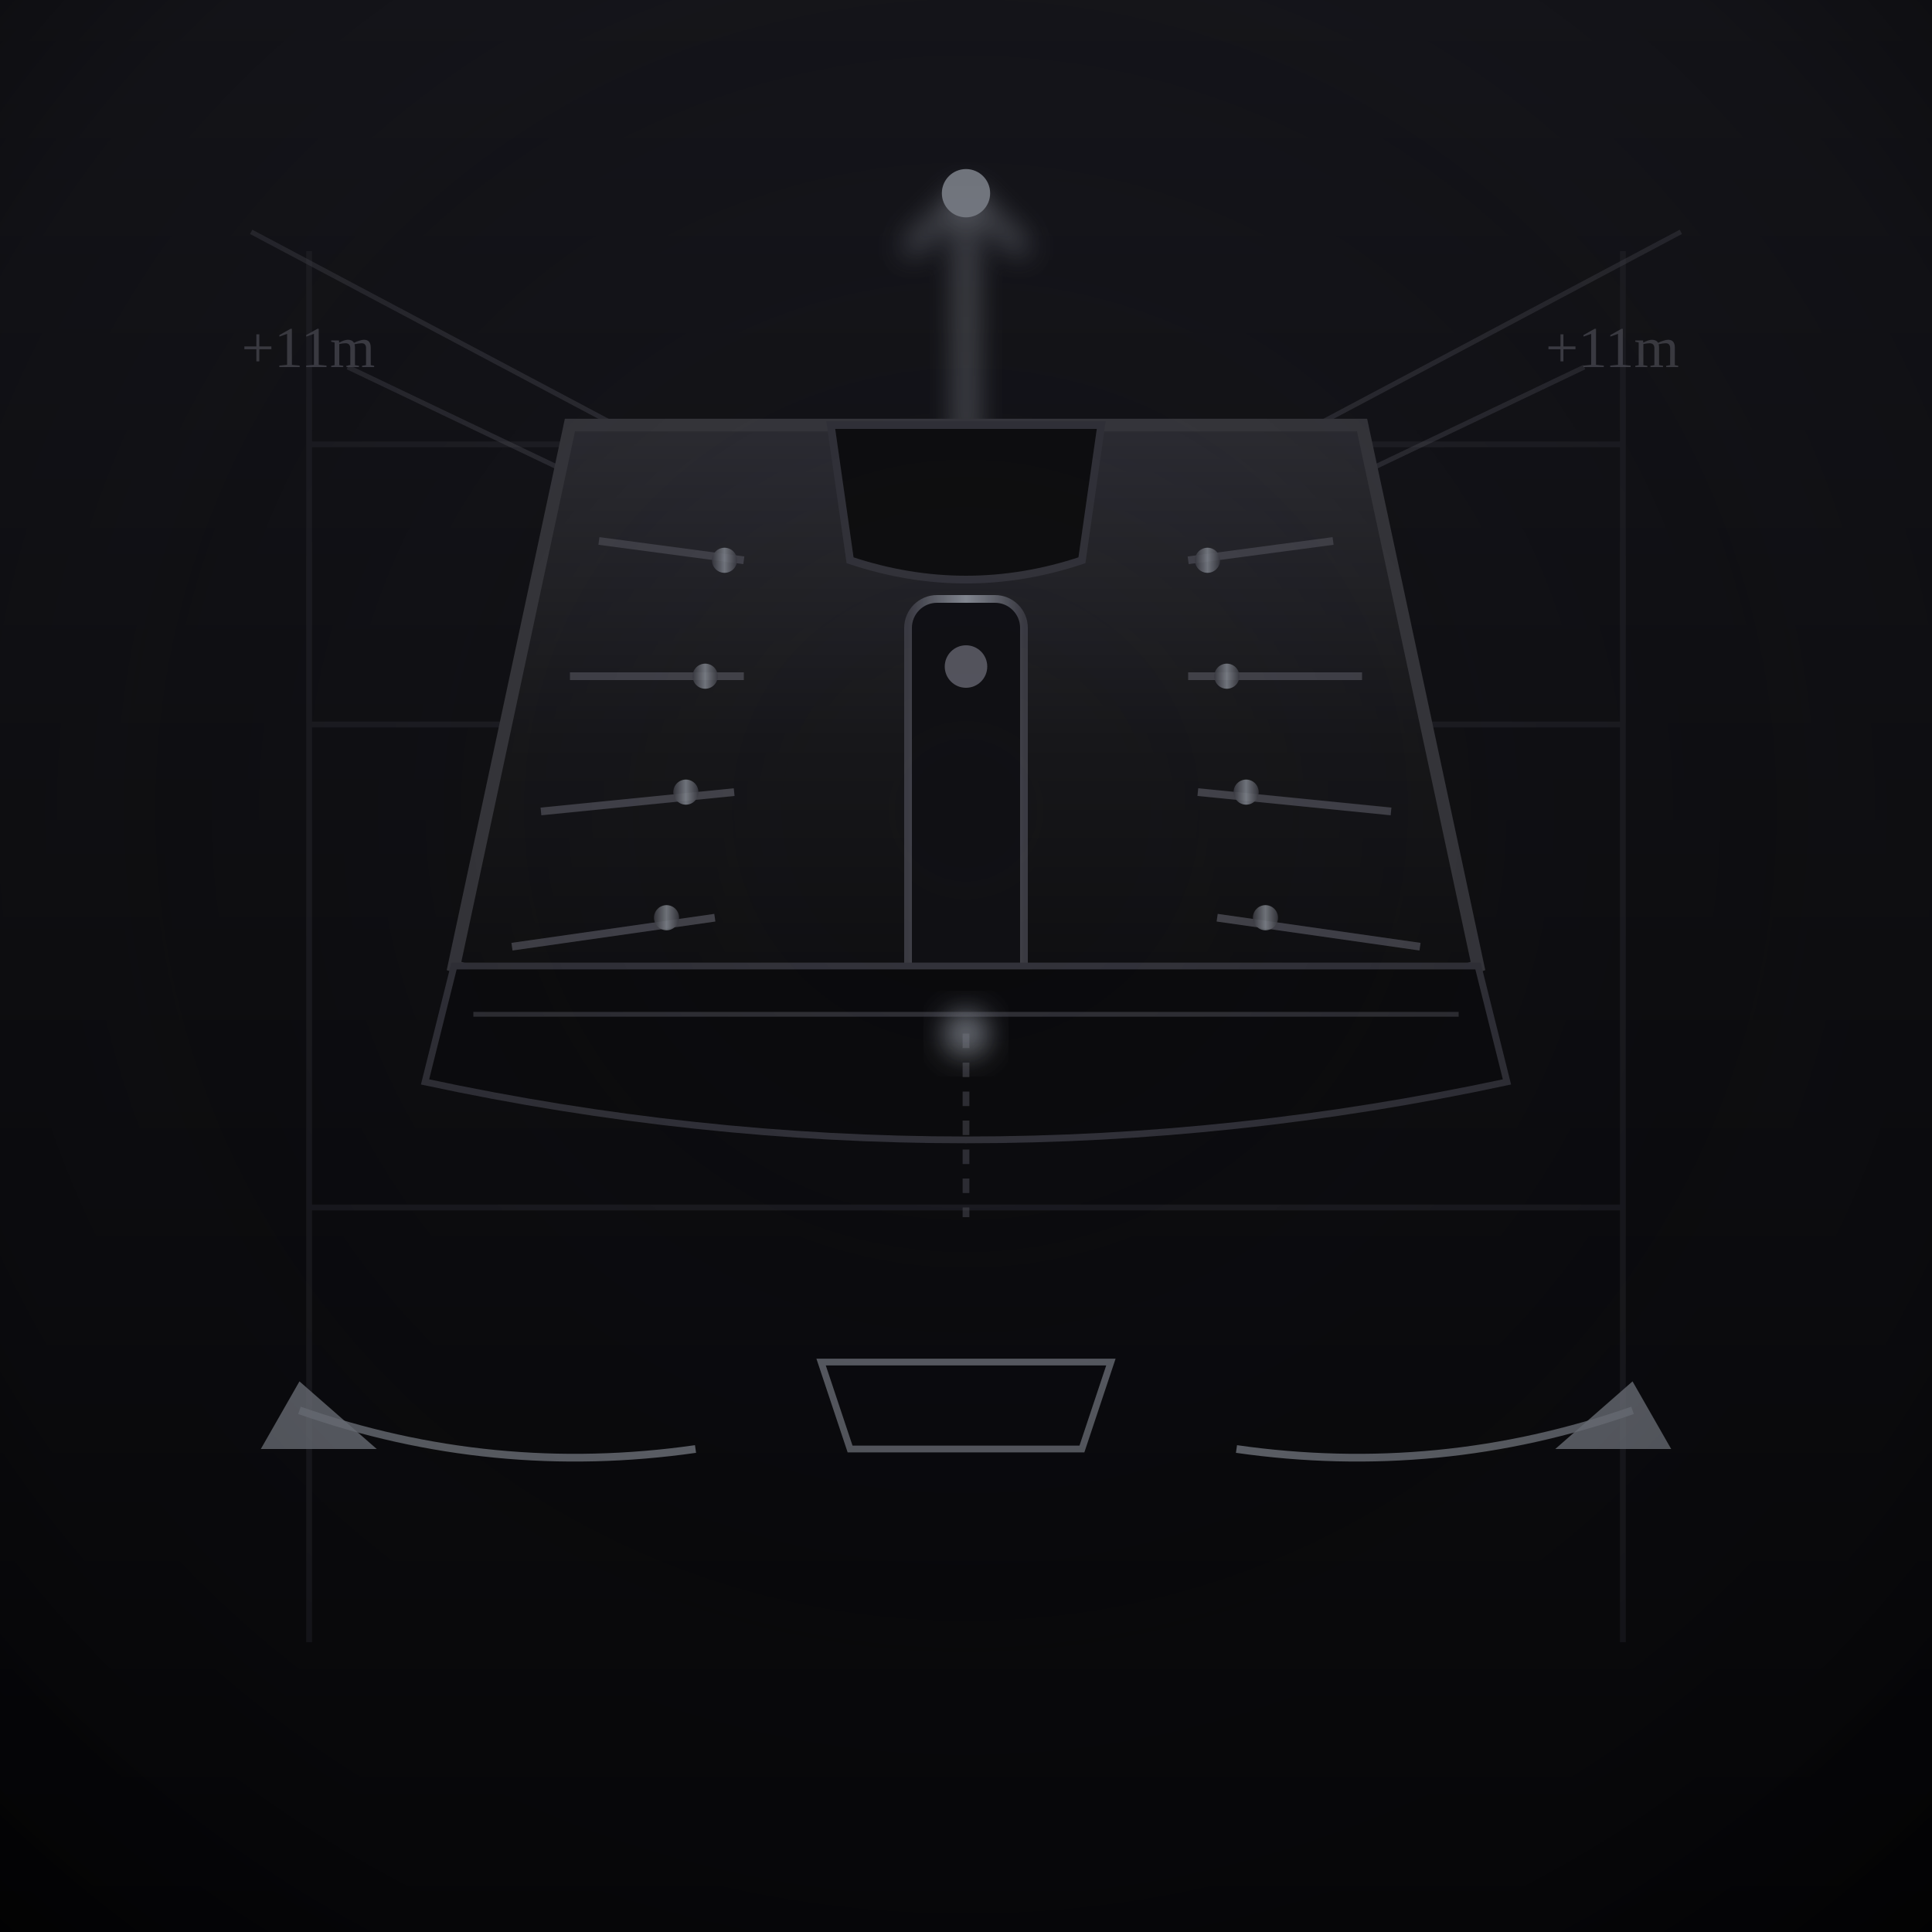
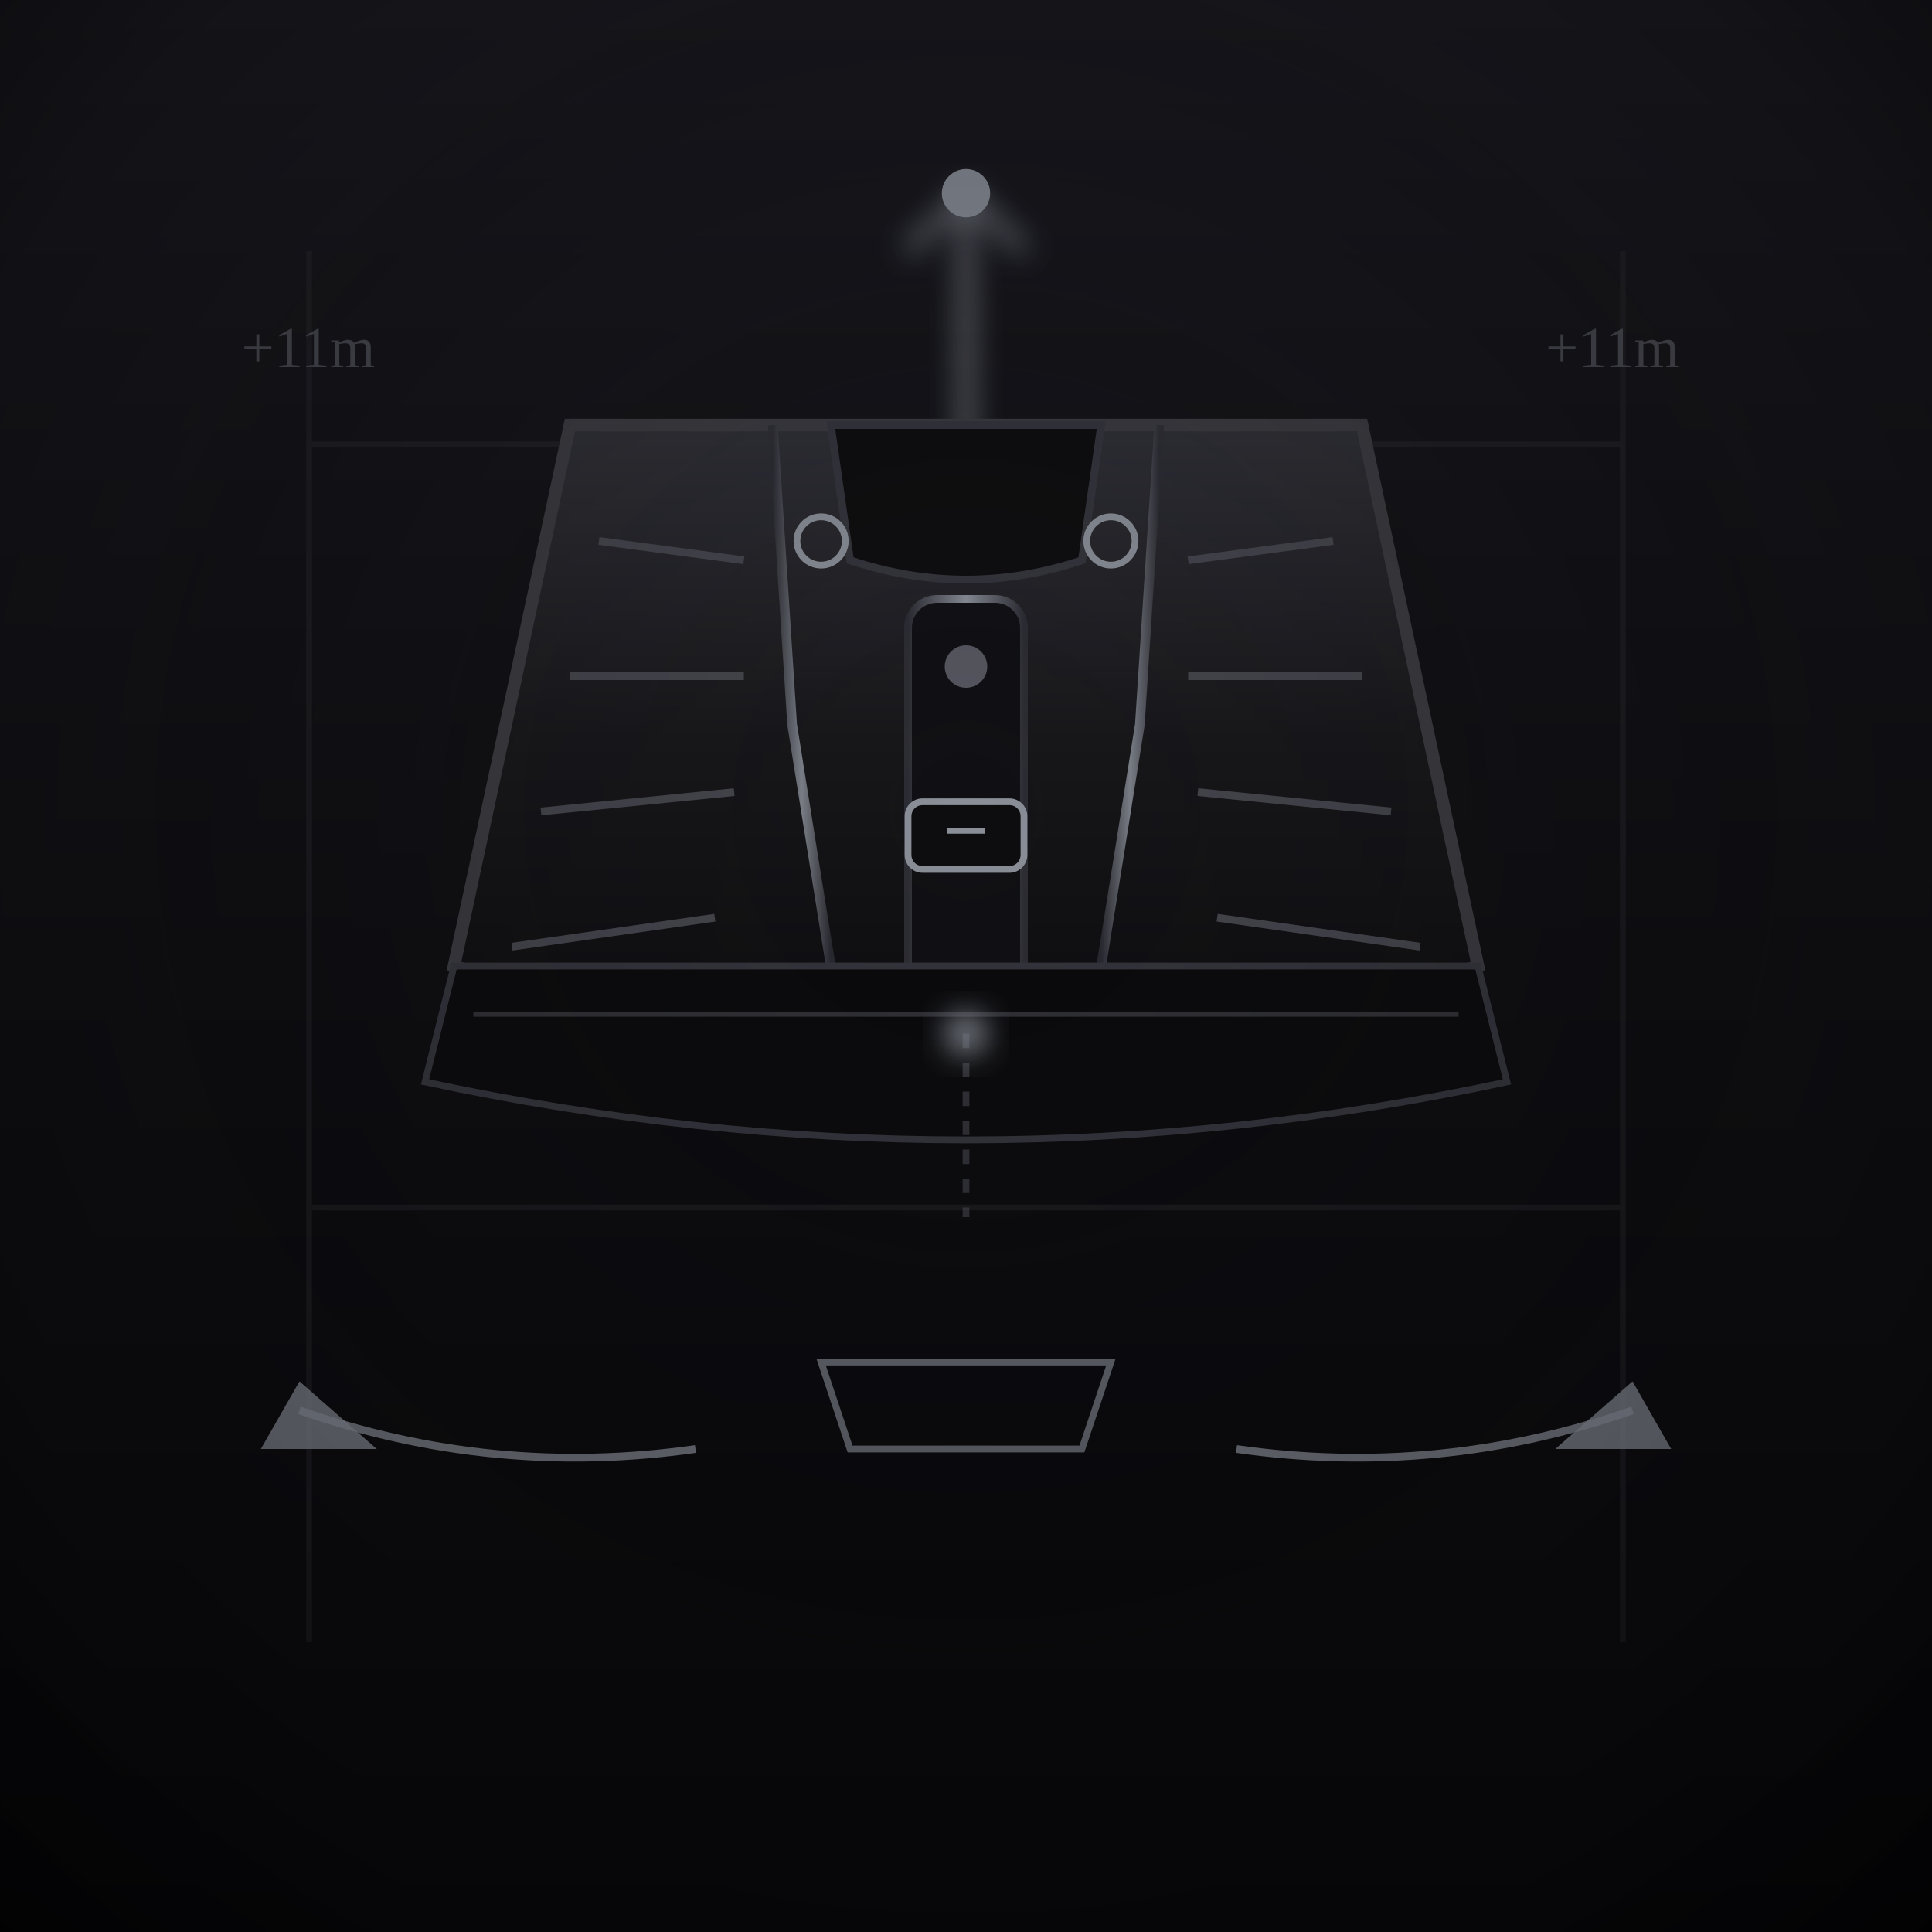
<svg xmlns="http://www.w3.org/2000/svg" viewBox="0 0 400 400" width="100%" height="100%" role="img" aria-label="THE ABSOLUTE MANTLE">
  <defs>
    <linearGradient id="amBg" x1="0" y1="0" x2="0" y2="1">
      <stop offset="0" stop-color="#17171d" />
      <stop offset=".5" stop-color="#0d0d10" />
      <stop offset="1" stop-color="#040406" />
    </linearGradient>
    <radialGradient id="amVign" cx=".5" cy=".42" r=".8">
      <stop offset="0" stop-color="#16161b" stop-opacity="0" />
      <stop offset=".7" stop-color="#0a0a0d" stop-opacity=".36" />
      <stop offset="1" stop-color="#000" stop-opacity=".9" />
    </radialGradient>
    <linearGradient id="amPlate" x1="0" y1="0" x2="0" y2="1">
      <stop offset="0" stop-color="#2f2f36" />
      <stop offset=".5" stop-color="#17171a" />
      <stop offset="1" stop-color="#0c0c0e" />
    </linearGradient>
-     <linearGradient id="amRivet" x1="0" y1="0" x2="1" y2="0">
-       <stop offset="0" stop-color="#3c3c44" />
+     <linearGradient id="amStrap" x1="0" y1="0" x2="1" y2="0">
+       <stop offset="0" stop-color="#2c2c33" />
      <stop offset=".5" stop-color="#8a8f98" />
-       <stop offset="1" stop-color="#3c3c44" />
+       <stop offset="1" stop-color="#2c2c33" />
    </linearGradient>
    <filter id="amGlow" x="-50%" y="-50%" width="200%" height="200%">
      <feGaussianBlur stdDeviation="3" />
    </filter>
  </defs>
  <rect width="400" height="400" fill="url(#amBg)" />
-   <g stroke="#2c2c33" stroke-width="1.2" opacity=".5">
+   <g stroke="#2c2c33" stroke-width="1.2" opacity=".4">
    <line x1="64" y1="52" x2="64" y2="340" />
    <line x1="336" y1="52" x2="336" y2="340" />
    <line x1="64" y1="92" x2="336" y2="92" />
-     <line x1="64" y1="150" x2="336" y2="150" />
    <line x1="64" y1="250" x2="336" y2="250" />
-   </g>
-   <g stroke="#565660" stroke-width="1" opacity=".4">
-     <path d="M52 48 L150 100 M348 48 L250 100" />
-     <path d="M72 76 L160 118 M328 76 L240 118" />
  </g>
  <g filter="url(#amGlow)">
    <line x1="200" y1="40" x2="200" y2="92" stroke="#8a8f98" stroke-width="2.4" />
    <path d="M200 40 L188 52 M200 40 L212 52" stroke="#8a8f98" stroke-width="2.2" fill="none" />
  </g>
  <circle cx="200" cy="40" r="5" fill="#8a8f98" />
  <path d="M118 88 L282 88 L306 200 Q200 236 94 200 Z" fill="url(#amPlate)" stroke="#3a3a40" stroke-width="2.6" />
  <path d="M172 88 L228 88 L224 116 Q200 124 176 116 Z" fill="#0d0d0f" stroke="#34343c" stroke-width="1.6" />
  <g stroke="#45454d" stroke-width="1.6" fill="none">
    <path d="M124 112 L154 116 M276 112 L246 116" />
    <path d="M118 140 L154 140 M282 140 L246 140" />
    <path d="M112 168 L152 164 M288 168 L248 164" />
    <path d="M106 196 L148 190 M294 196 L252 190" />
  </g>
-   <g fill="url(#amRivet)" opacity=".85">
-     <circle cx="150" cy="116" r="2.6" />
-     <circle cx="250" cy="116" r="2.6" />
-     <circle cx="146" cy="140" r="2.6" />
-     <circle cx="254" cy="140" r="2.6" />
-     <circle cx="142" cy="164" r="2.6" />
-     <circle cx="258" cy="164" r="2.6" />
-     <circle cx="138" cy="190" r="2.6" />
-     <circle cx="262" cy="190" r="2.6" />
+   <rect x="188" y="124" width="24" height="86" rx="6" fill="#101014" stroke="url(#amStrap)" stroke-width="1.6" />
+   <circle cx="200" cy="138" r="4.4" fill="#565660" />
+   <g stroke="url(#amStrap)" stroke-width="2" fill="none" opacity=".9">
+     <path d="M160 88 L164 150 L172 200" />
+     <path d="M240 88 L236 150 L228 200" />
  </g>
-   <rect x="188" y="124" width="24" height="86" rx="6" fill="#101014" stroke="url(#amRivet)" stroke-width="1.6" />
-   <circle cx="200" cy="138" r="4.4" fill="#565660" />
+   <path d="M162 172 L238 172" stroke="url(#amStrap)" stroke-width="2.2" opacity=".9" />
+   <rect x="188" y="166" width="24" height="14" rx="3" fill="#0d0d0f" stroke="#8a8f98" stroke-width="1.4" />
+   <path d="M196 172 L204 172" stroke="#8a8f98" stroke-width="1.2" />
+   <circle cx="170" cy="112" r="5" fill="none" stroke="#8a8f98" stroke-width="1.4" />
+   <circle cx="230" cy="112" r="5" fill="none" stroke="#8a8f98" stroke-width="1.4" />
  <path d="M94 200 L306 200 L312 224 Q200 248 88 224 Z" fill="#0a0a0c" stroke="#34343c" stroke-width="1.4" />
  <path d="M98 210 L302 210" stroke="#565660" stroke-width="1" opacity=".5" />
  <g fill="#565660" opacity=".8">
    <text x="50" y="76" font-size="12">+11m</text>
    <text x="320" y="76" font-size="12">+11m</text>
  </g>
  <path d="M200 214 L200 252" stroke="#565660" stroke-width="1.4" opacity=".5" stroke-dasharray="3 3" />
  <g fill="none" stroke="#8a8f98" stroke-width="1.6" opacity=".8">
    <path d="M62 292 Q102 306 144 300" />
    <path d="M338 292 Q298 306 256 300" />
  </g>
  <path d="M62 286 L54 300 L78 300 Z" fill="#8a8f98" opacity=".8" />
  <path d="M338 286 L346 300 L322 300 Z" fill="#8a8f98" opacity=".8" />
  <path d="M170 282 L230 282 L224 300 L176 300 Z" fill="none" stroke="#8a8f98" stroke-width="1.4" opacity=".7" />
  <circle cx="200" cy="214" r="4.4" fill="#8a8f98" opacity=".9" filter="url(#amGlow)" />
  <rect width="400" height="400" fill="url(#amVign)" />
</svg>
